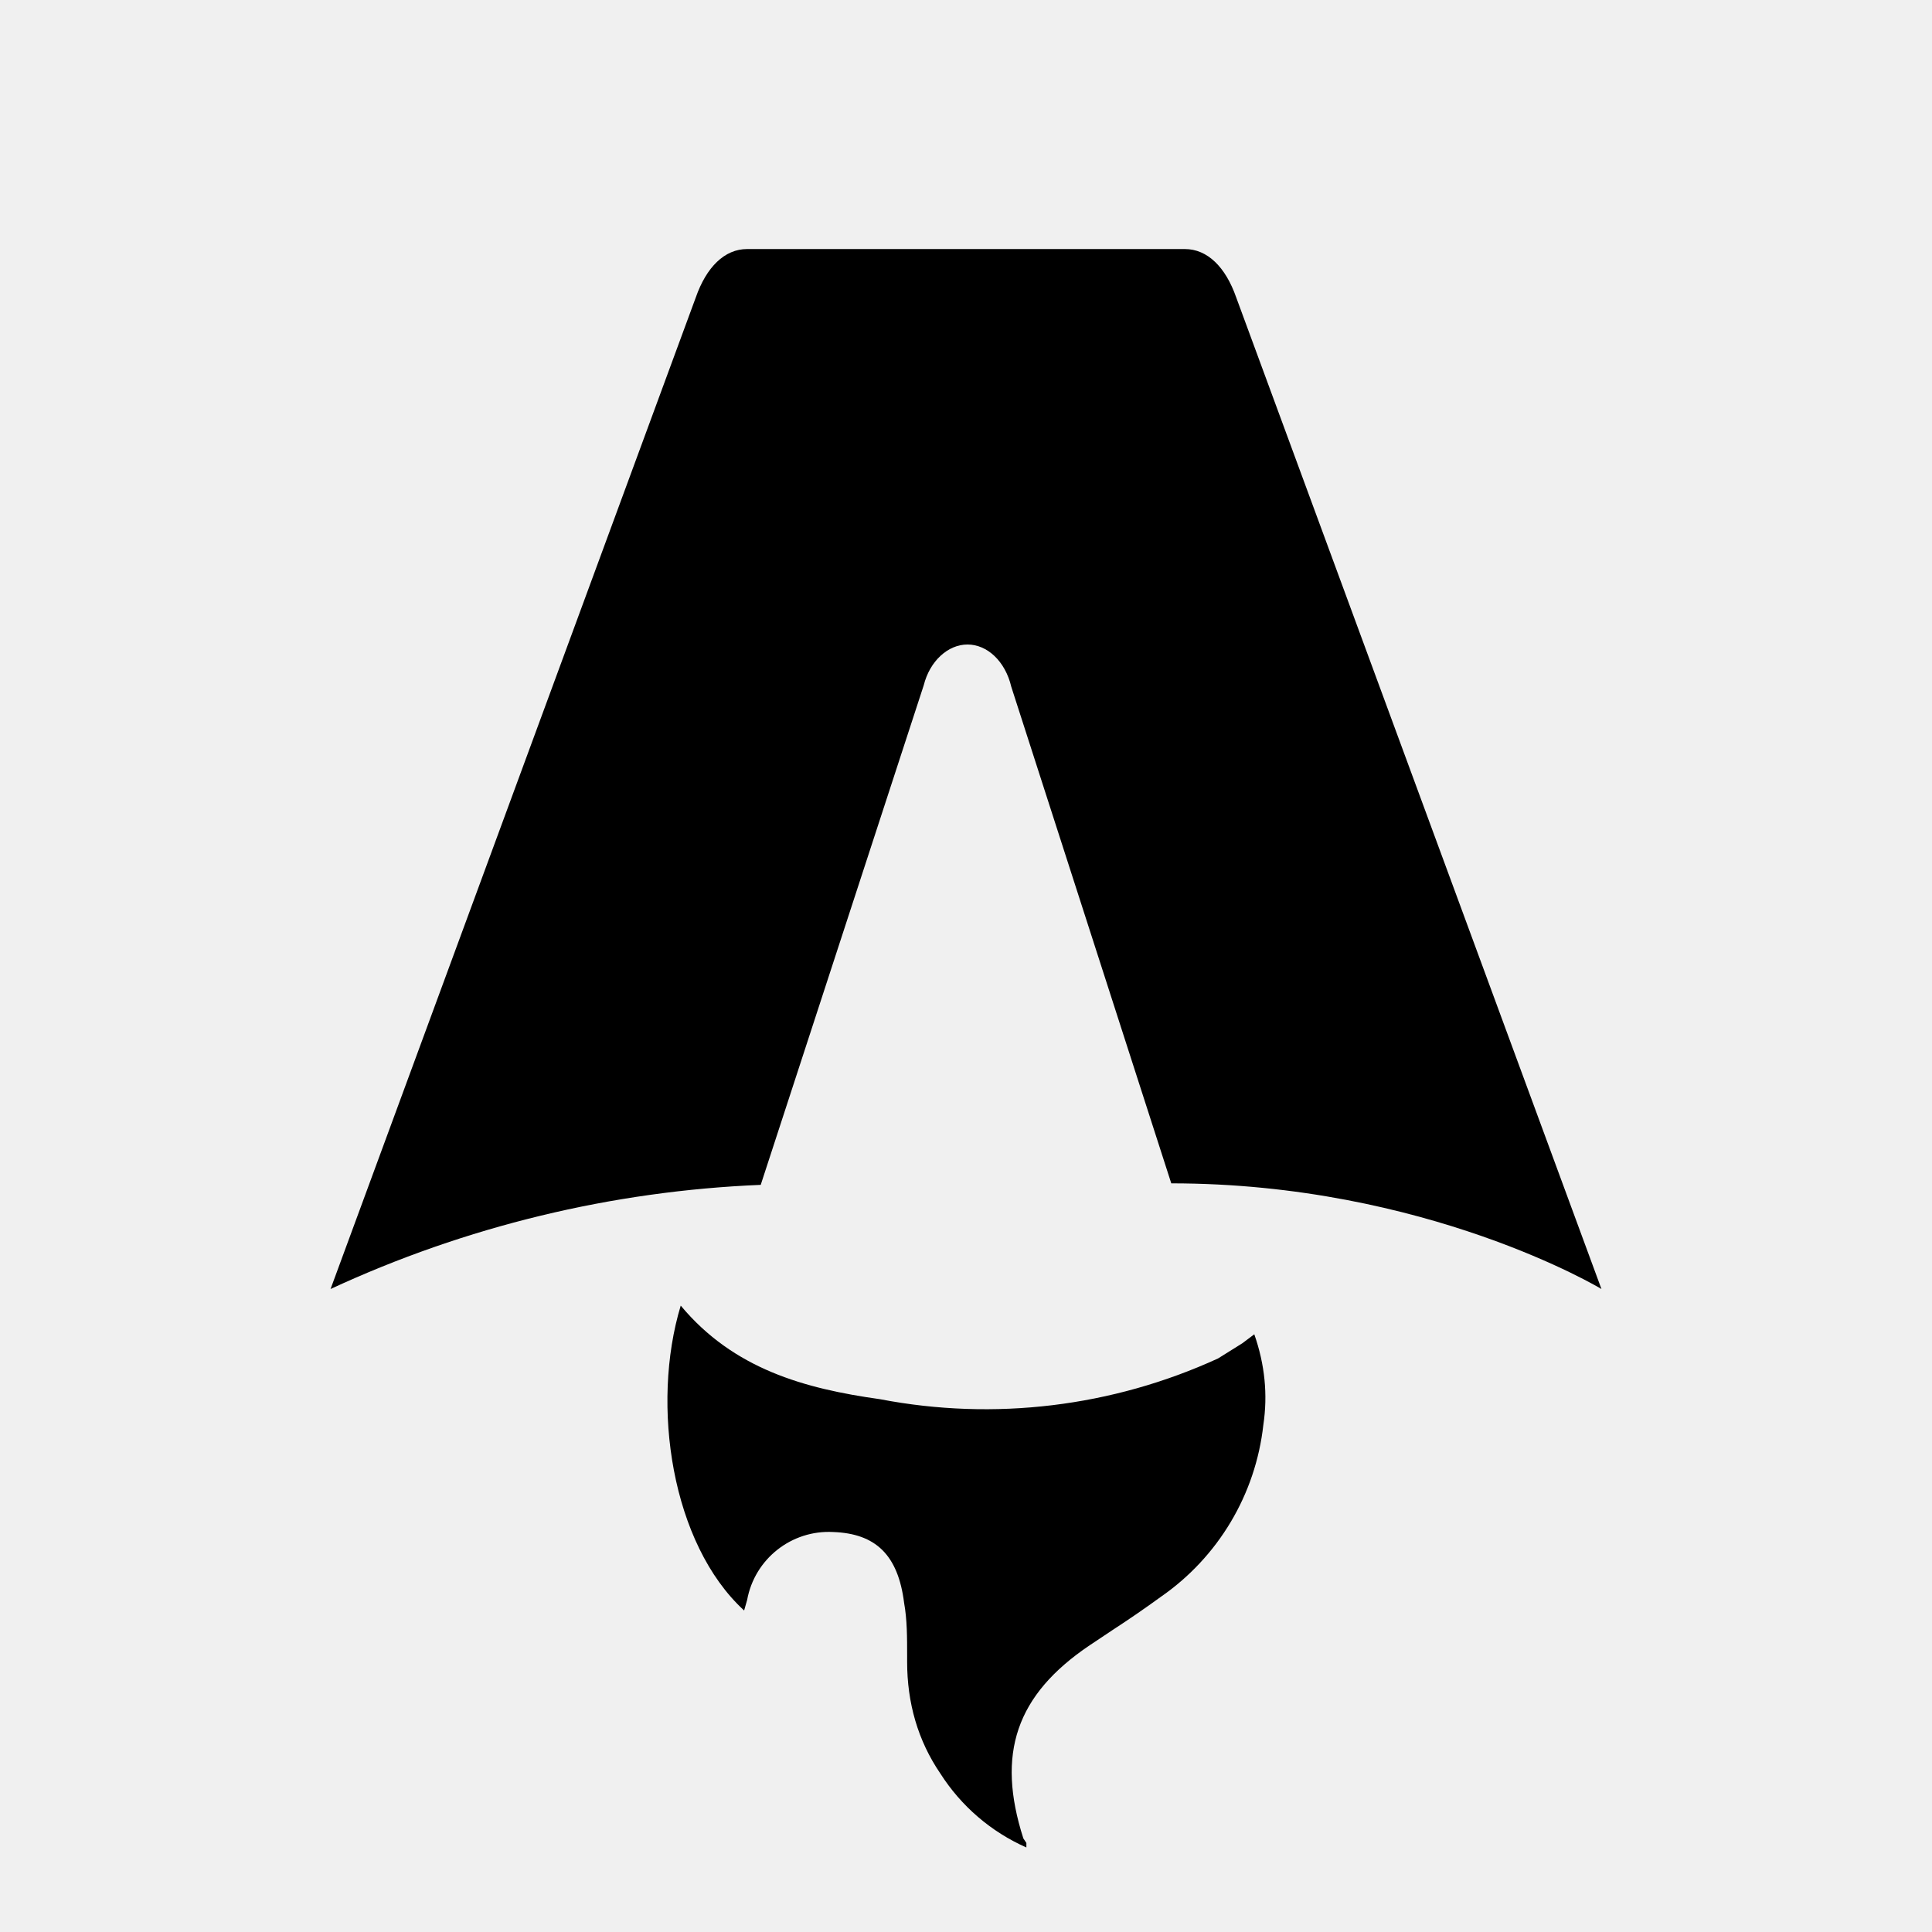
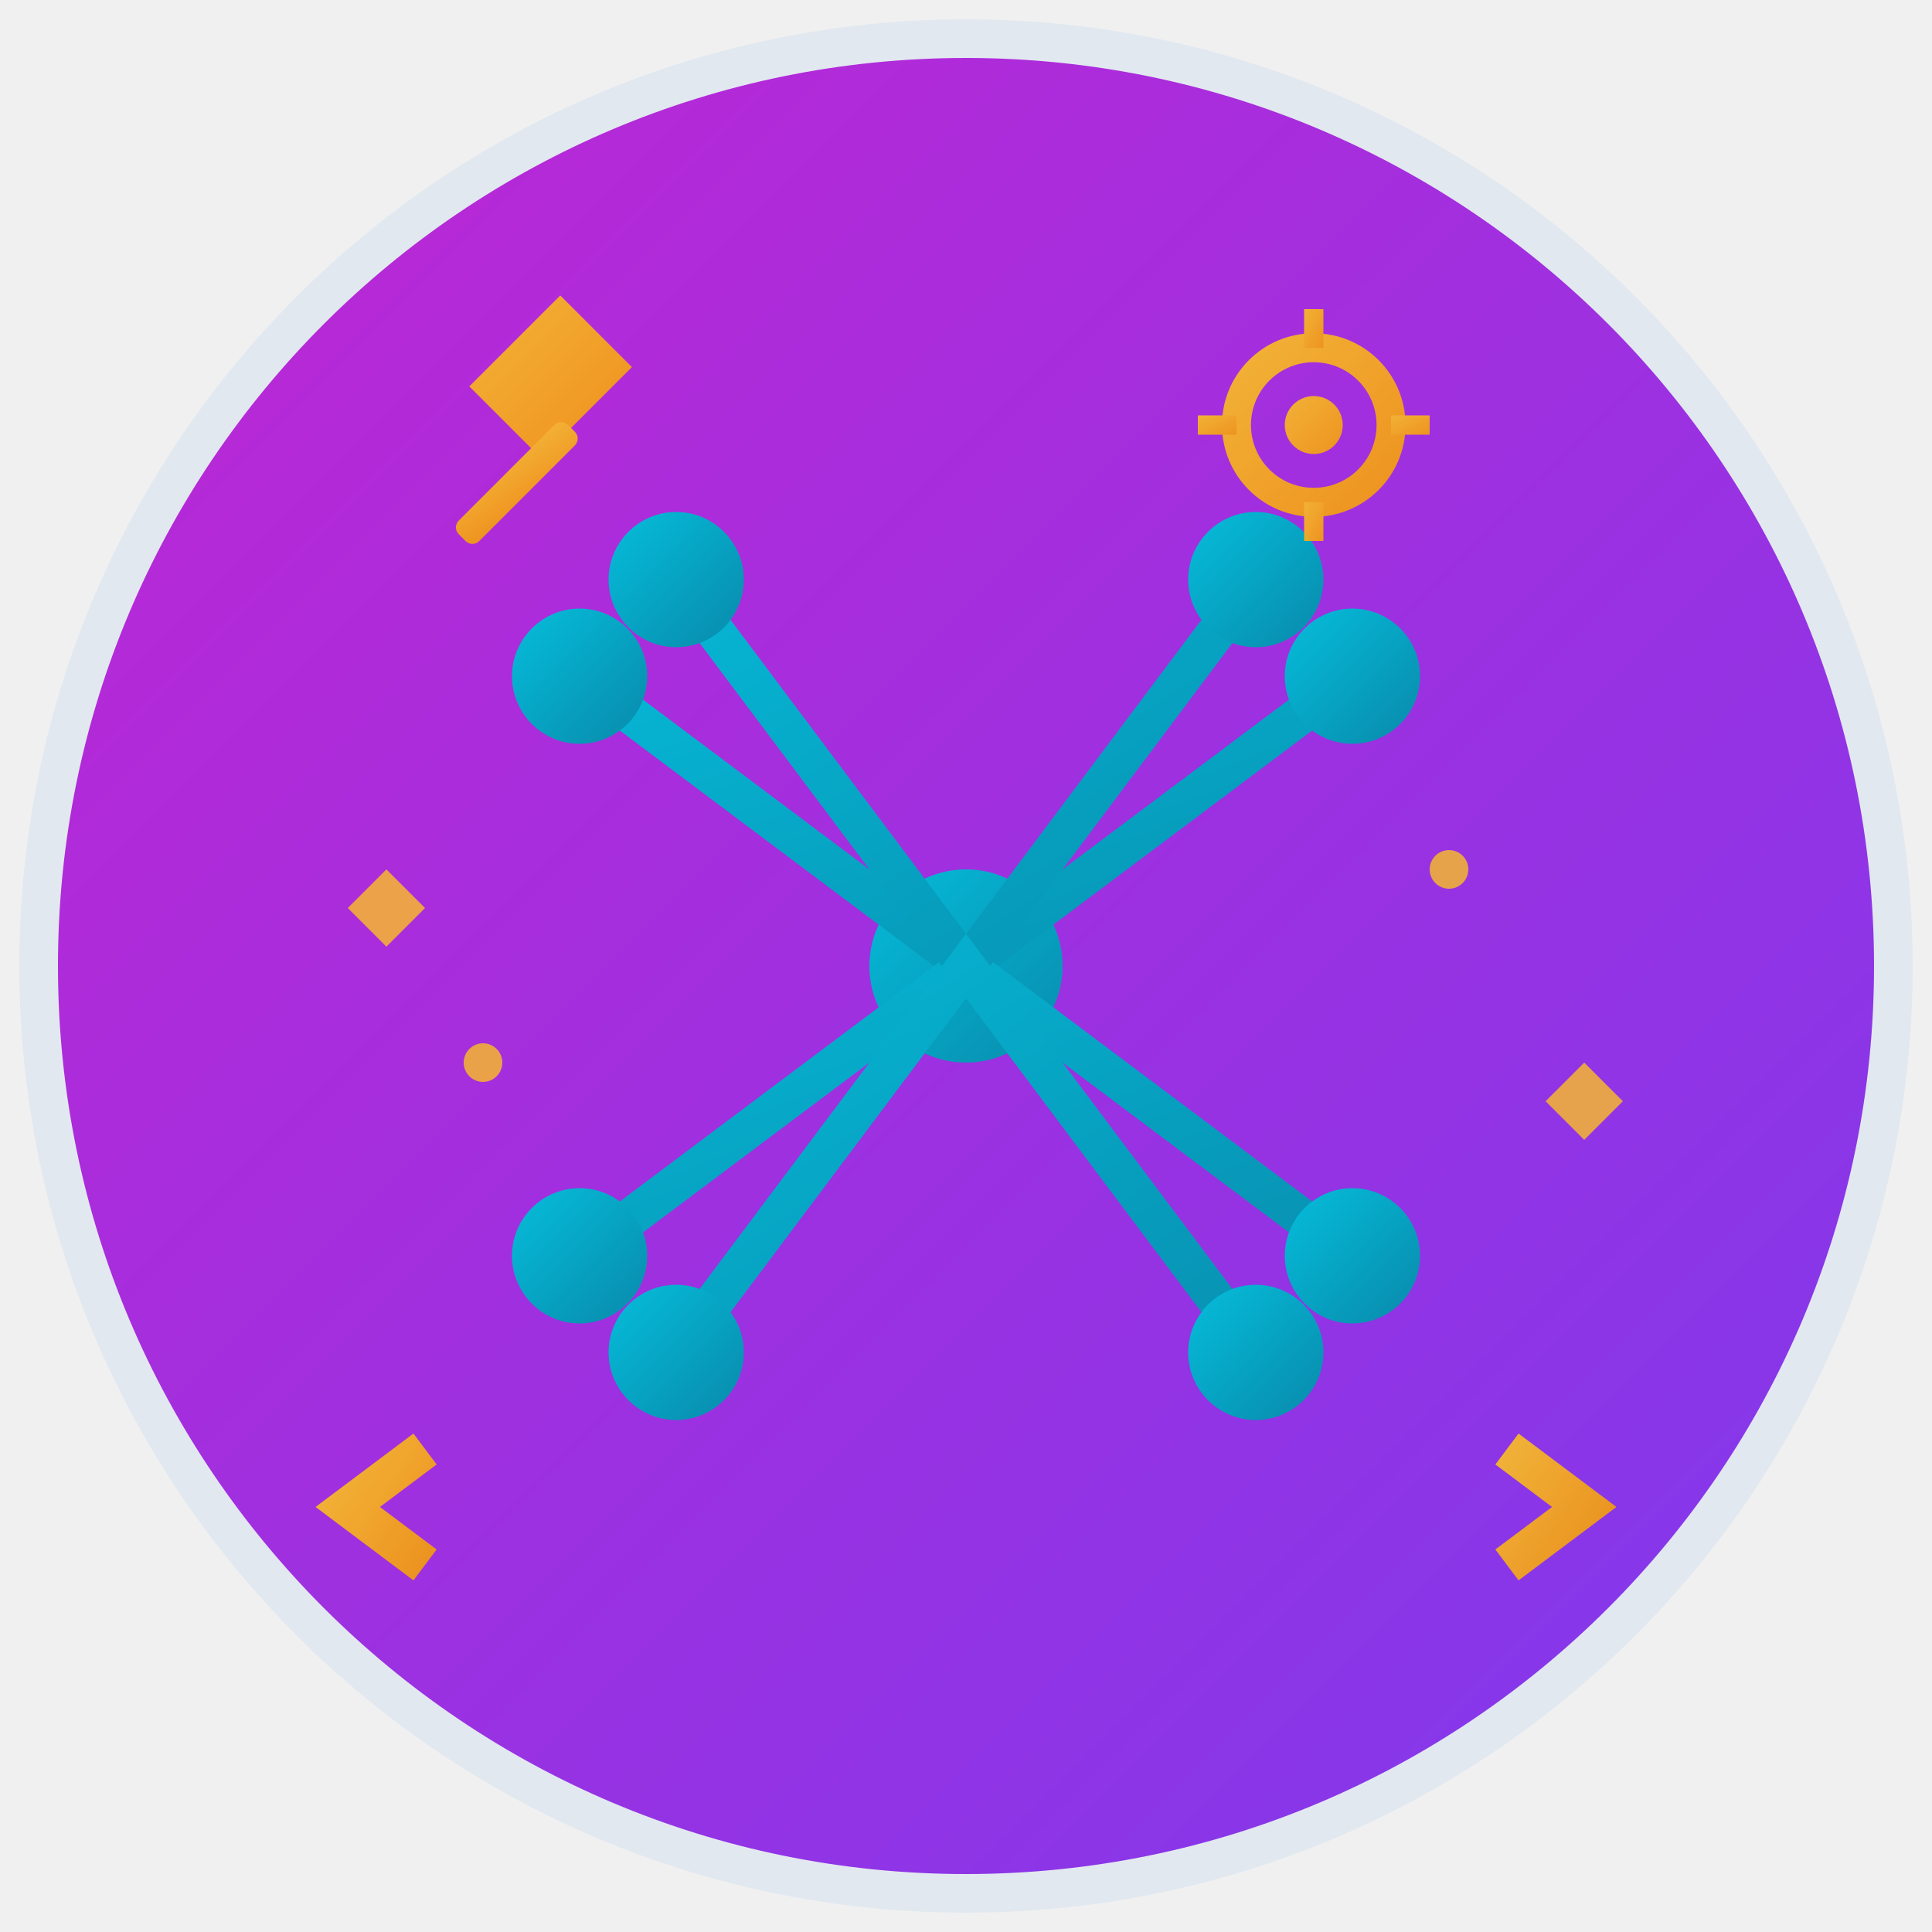
- <svg xmlns="http://www.w3.org/2000/svg" fill="none" viewBox="0 0 128 128">
-   <path d="M50.4 78.5a75.1 75.1 0 0 0-28.5 6.9l24.2-65.7c.7-2 1.9-3.2 3.4-3.2h29c1.5 0 2.7 1.2 3.4 3.2l24.2 65.7s-11.6-7-28.5-7L67 45.5c-.4-1.7-1.6-2.8-2.9-2.8-1.3 0-2.5 1.1-2.9 2.7L50.4 78.5Zm-1.1 28.2Zm-4.2-20.2c-2 6.6-.6 15.8 4.2 20.2a17.5 17.5 0 0 1 .2-.7 5.5 5.5 0 0 1 5.7-4.5c2.8.1 4.3 1.5 4.7 4.7.2 1.1.2 2.3.2 3.5v.4c0 2.7.7 5.2 2.2 7.4a13 13 0 0 0 5.7 4.9v-.3l-.2-.3c-1.8-5.6-.5-9.5 4.4-12.8l1.5-1a73 73 0 0 0 3.2-2.2 16 16 0 0 0 6.8-11.4c.3-2 .1-4-.6-6l-.8.6-1.6 1a37 37 0 0 1-22.4 2.7c-5-.7-9.7-2-13.2-6.2Z" />
-   <style>
-         path { fill: #000; }
-         @media (prefers-color-scheme: dark) {
-             path { fill: #FFF; }
-         }
-     </style>
+ <svg xmlns="http://www.w3.org/2000/svg" viewBox="0 0 100 100" width="100" height="100">
+   <defs>
+     <linearGradient id="bgGradient" x1="0%" y1="0%" x2="100%" y2="100%">
+       <stop offset="0%" style="stop-color:#c026d3;stop-opacity:1" />
+       <stop offset="100%" style="stop-color:#7c3aed;stop-opacity:1" />
+     </linearGradient>
+     <linearGradient id="toolGradient" x1="0%" y1="0%" x2="100%" y2="100%">
+       <stop offset="0%" style="stop-color:#fbbf24;stop-opacity:1" />
+       <stop offset="100%" style="stop-color:#f59e0b;stop-opacity:1" />
+     </linearGradient>
+     <linearGradient id="aiGradient" x1="0%" y1="0%" x2="100%" y2="100%">
+       <stop offset="0%" style="stop-color:#06b6d4;stop-opacity:1" />
+       <stop offset="100%" style="stop-color:#0891b2;stop-opacity:1" />
+     </linearGradient>
+   </defs>
+   <circle cx="50" cy="50" r="48" fill="url(#bgGradient)" stroke="#e2e8f0" stroke-width="2" />
+   <g fill="none" stroke="url(#aiGradient)" stroke-width="2" stroke-linecap="round">
+     <circle cx="50" cy="50" r="4" fill="url(#aiGradient)" />
+     <path d="M30 35 L50 50 L70 35" />
+     <path d="M30 65 L50 50 L70 65" />
+     <path d="M35 30 L50 50 L65 30" />
+     <path d="M35 70 L50 50 L65 70" />
+     <circle cx="30" cy="35" r="2.5" fill="url(#aiGradient)" />
+     <circle cx="70" cy="35" r="2.5" fill="url(#aiGradient)" />
+     <circle cx="30" cy="65" r="2.5" fill="url(#aiGradient)" />
+     <circle cx="70" cy="65" r="2.5" fill="url(#aiGradient)" />
+     <circle cx="35" cy="30" r="2.5" fill="url(#aiGradient)" />
+     <circle cx="65" cy="30" r="2.5" fill="url(#aiGradient)" />
+     <circle cx="35" cy="70" r="2.5" fill="url(#aiGradient)" />
+     <circle cx="65" cy="70" r="2.5" fill="url(#aiGradient)" />
+   </g>
+   <g fill="url(#toolGradient)" opacity="0.9">
+     <path d="M25 20 L28 23 L32 19 L29 16 Z" stroke="url(#toolGradient)" stroke-width="1" />
+     <rect x="26" y="21" width="1.5" height="8" rx="0.5" transform="rotate(45 26.75 25)" />
+     <g transform="translate(68, 22)">
+       <circle cx="0" cy="0" r="4" fill="none" stroke="url(#toolGradient)" stroke-width="1.5" />
+       <circle cx="0" cy="0" r="1.5" fill="url(#toolGradient)" />
+       <rect x="-0.5" y="-6" width="1" height="2" fill="url(#toolGradient)" />
+       <rect x="-0.5" y="4" width="1" height="2" fill="url(#toolGradient)" />
+       <rect x="-6" y="-0.5" width="2" height="1" fill="url(#toolGradient)" />
+       <rect x="4" y="-0.5" width="2" height="1" fill="url(#toolGradient)" />
+     </g>
+     <path d="M22 75 L18 78 L22 81" stroke="url(#toolGradient)" stroke-width="2" fill="none" />
+     <path d="M78 75 L82 78 L78 81" stroke="url(#toolGradient)" stroke-width="2" fill="none" />
+   </g>
+   <g fill="#fbbf24" opacity="0.8">
+     <path d="M20 45 L22 47 L20 49 L18 47 Z" />
+     <path d="M82 55 L84 57 L82 59 L80 57 Z" />
+     <circle cx="75" cy="45" r="1" />
+     <circle cx="25" cy="55" r="1" />
+   </g>
</svg>
